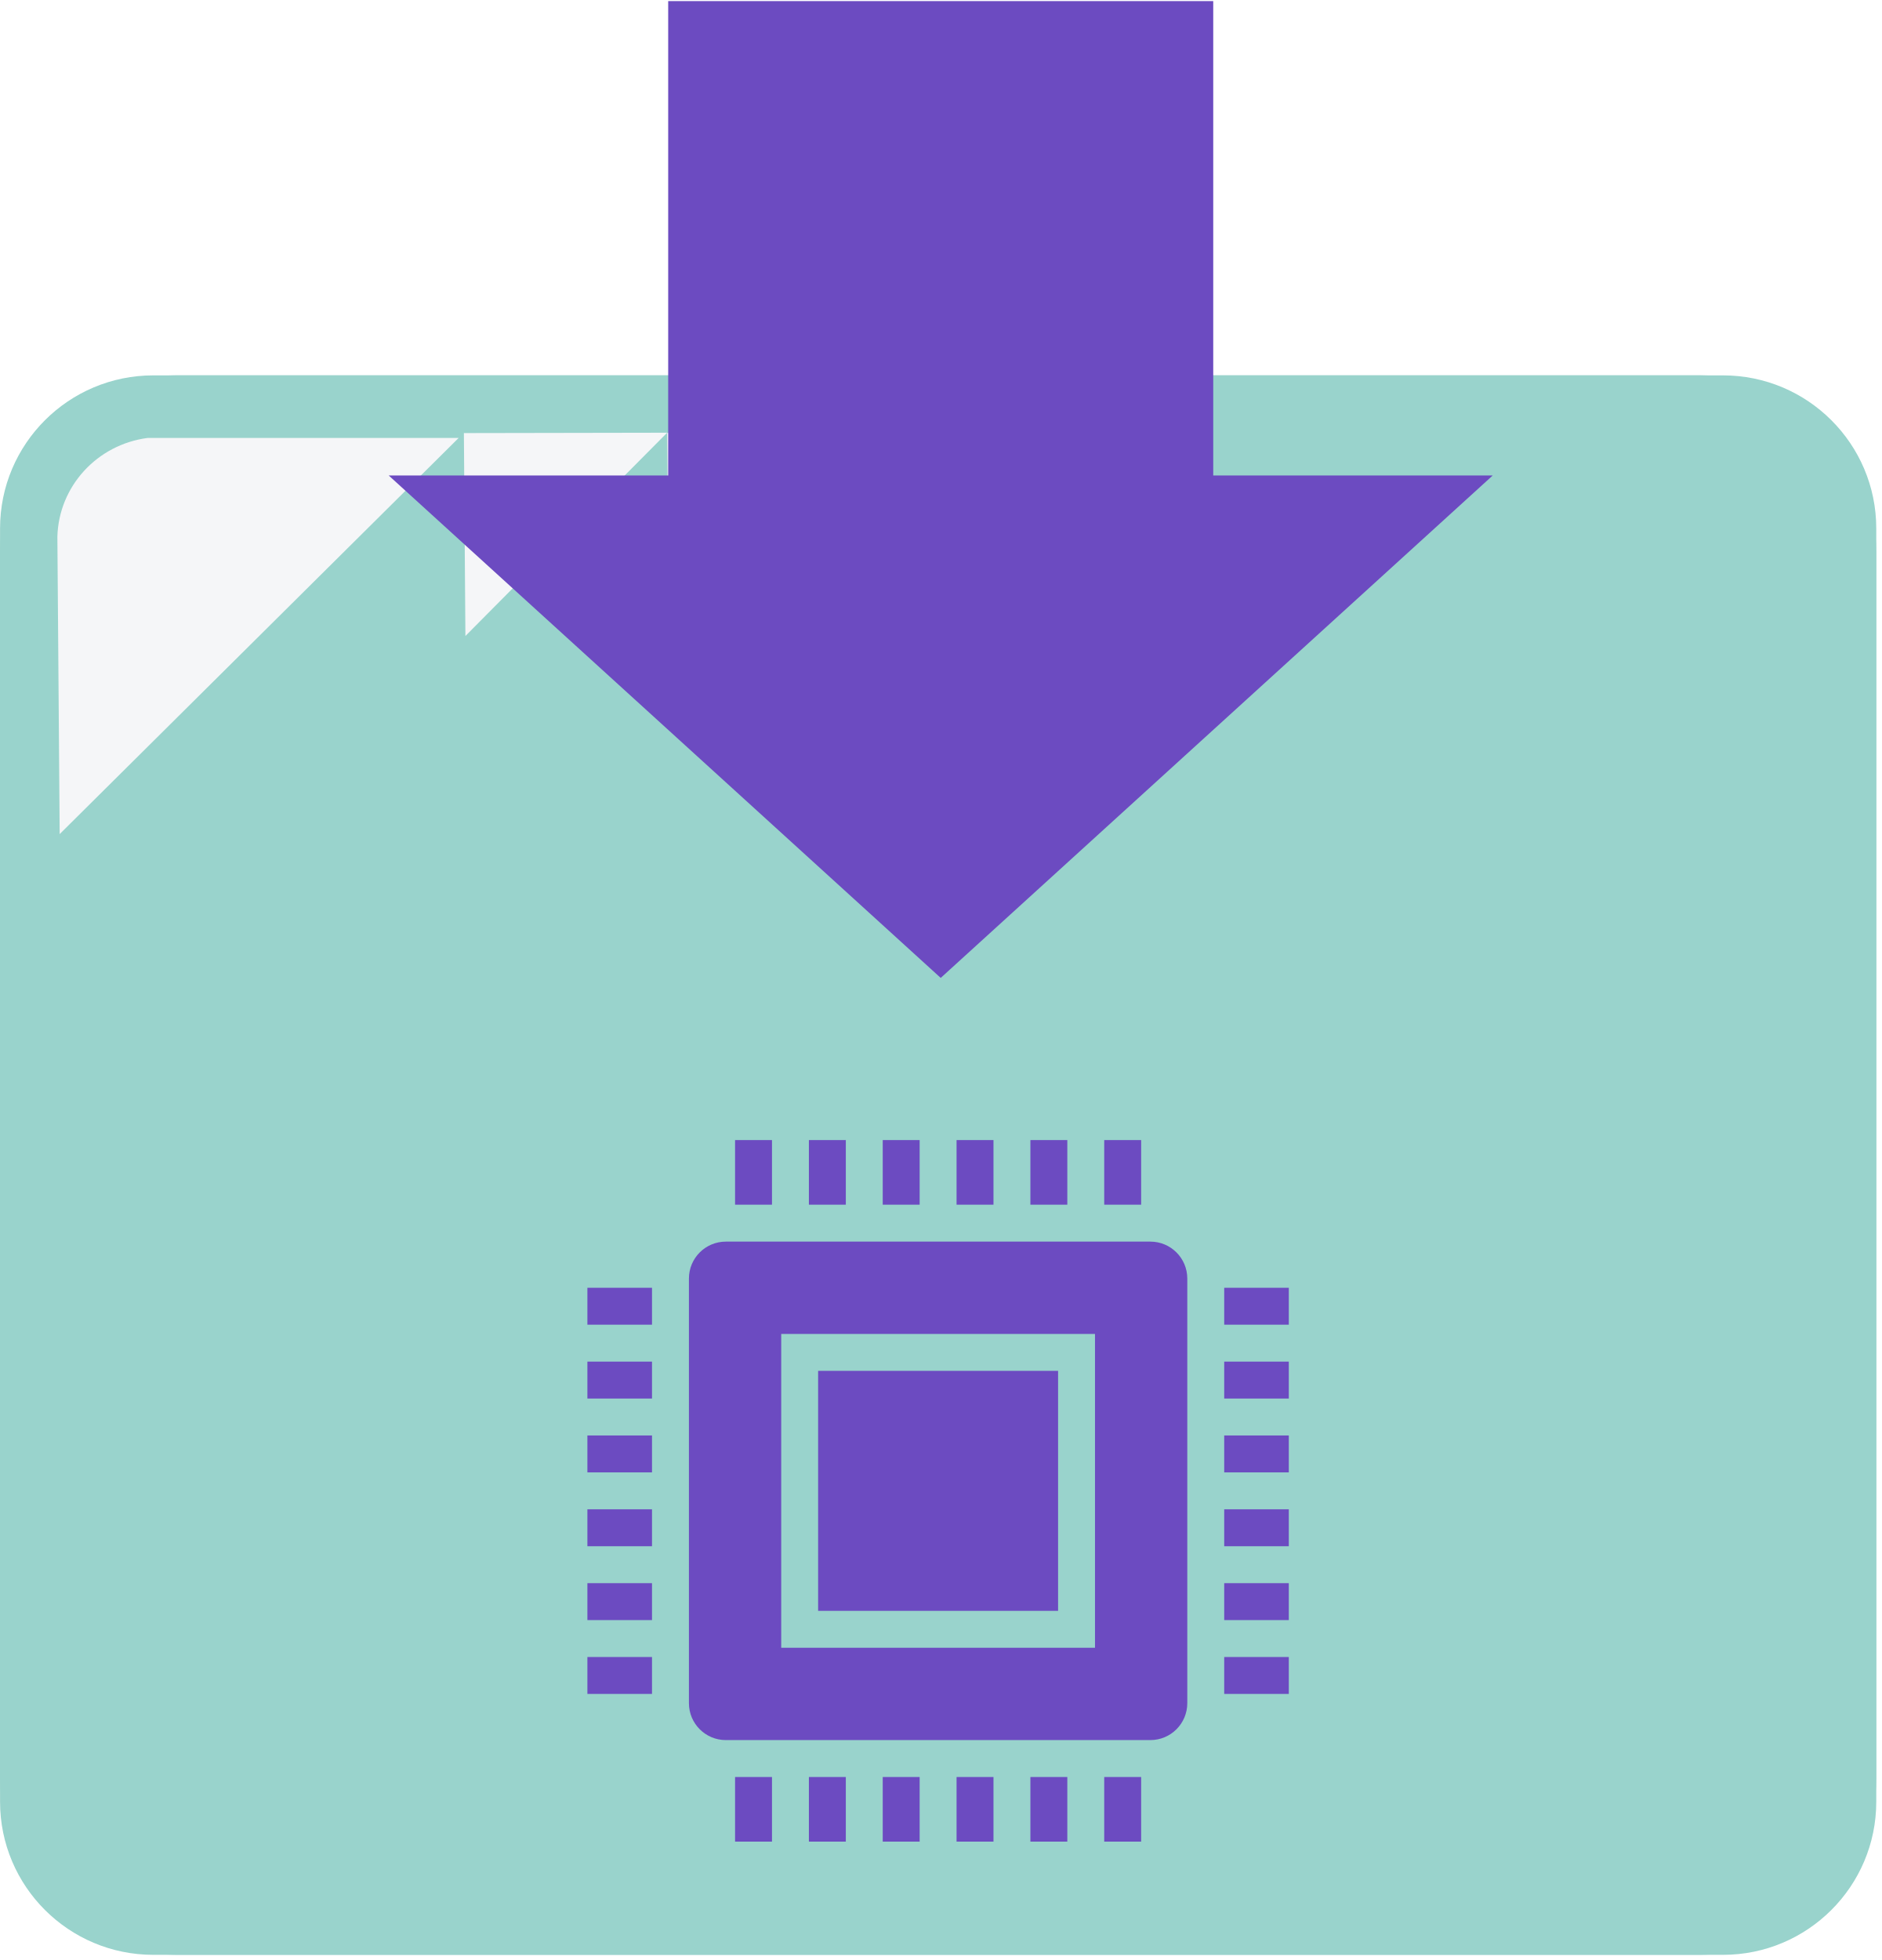
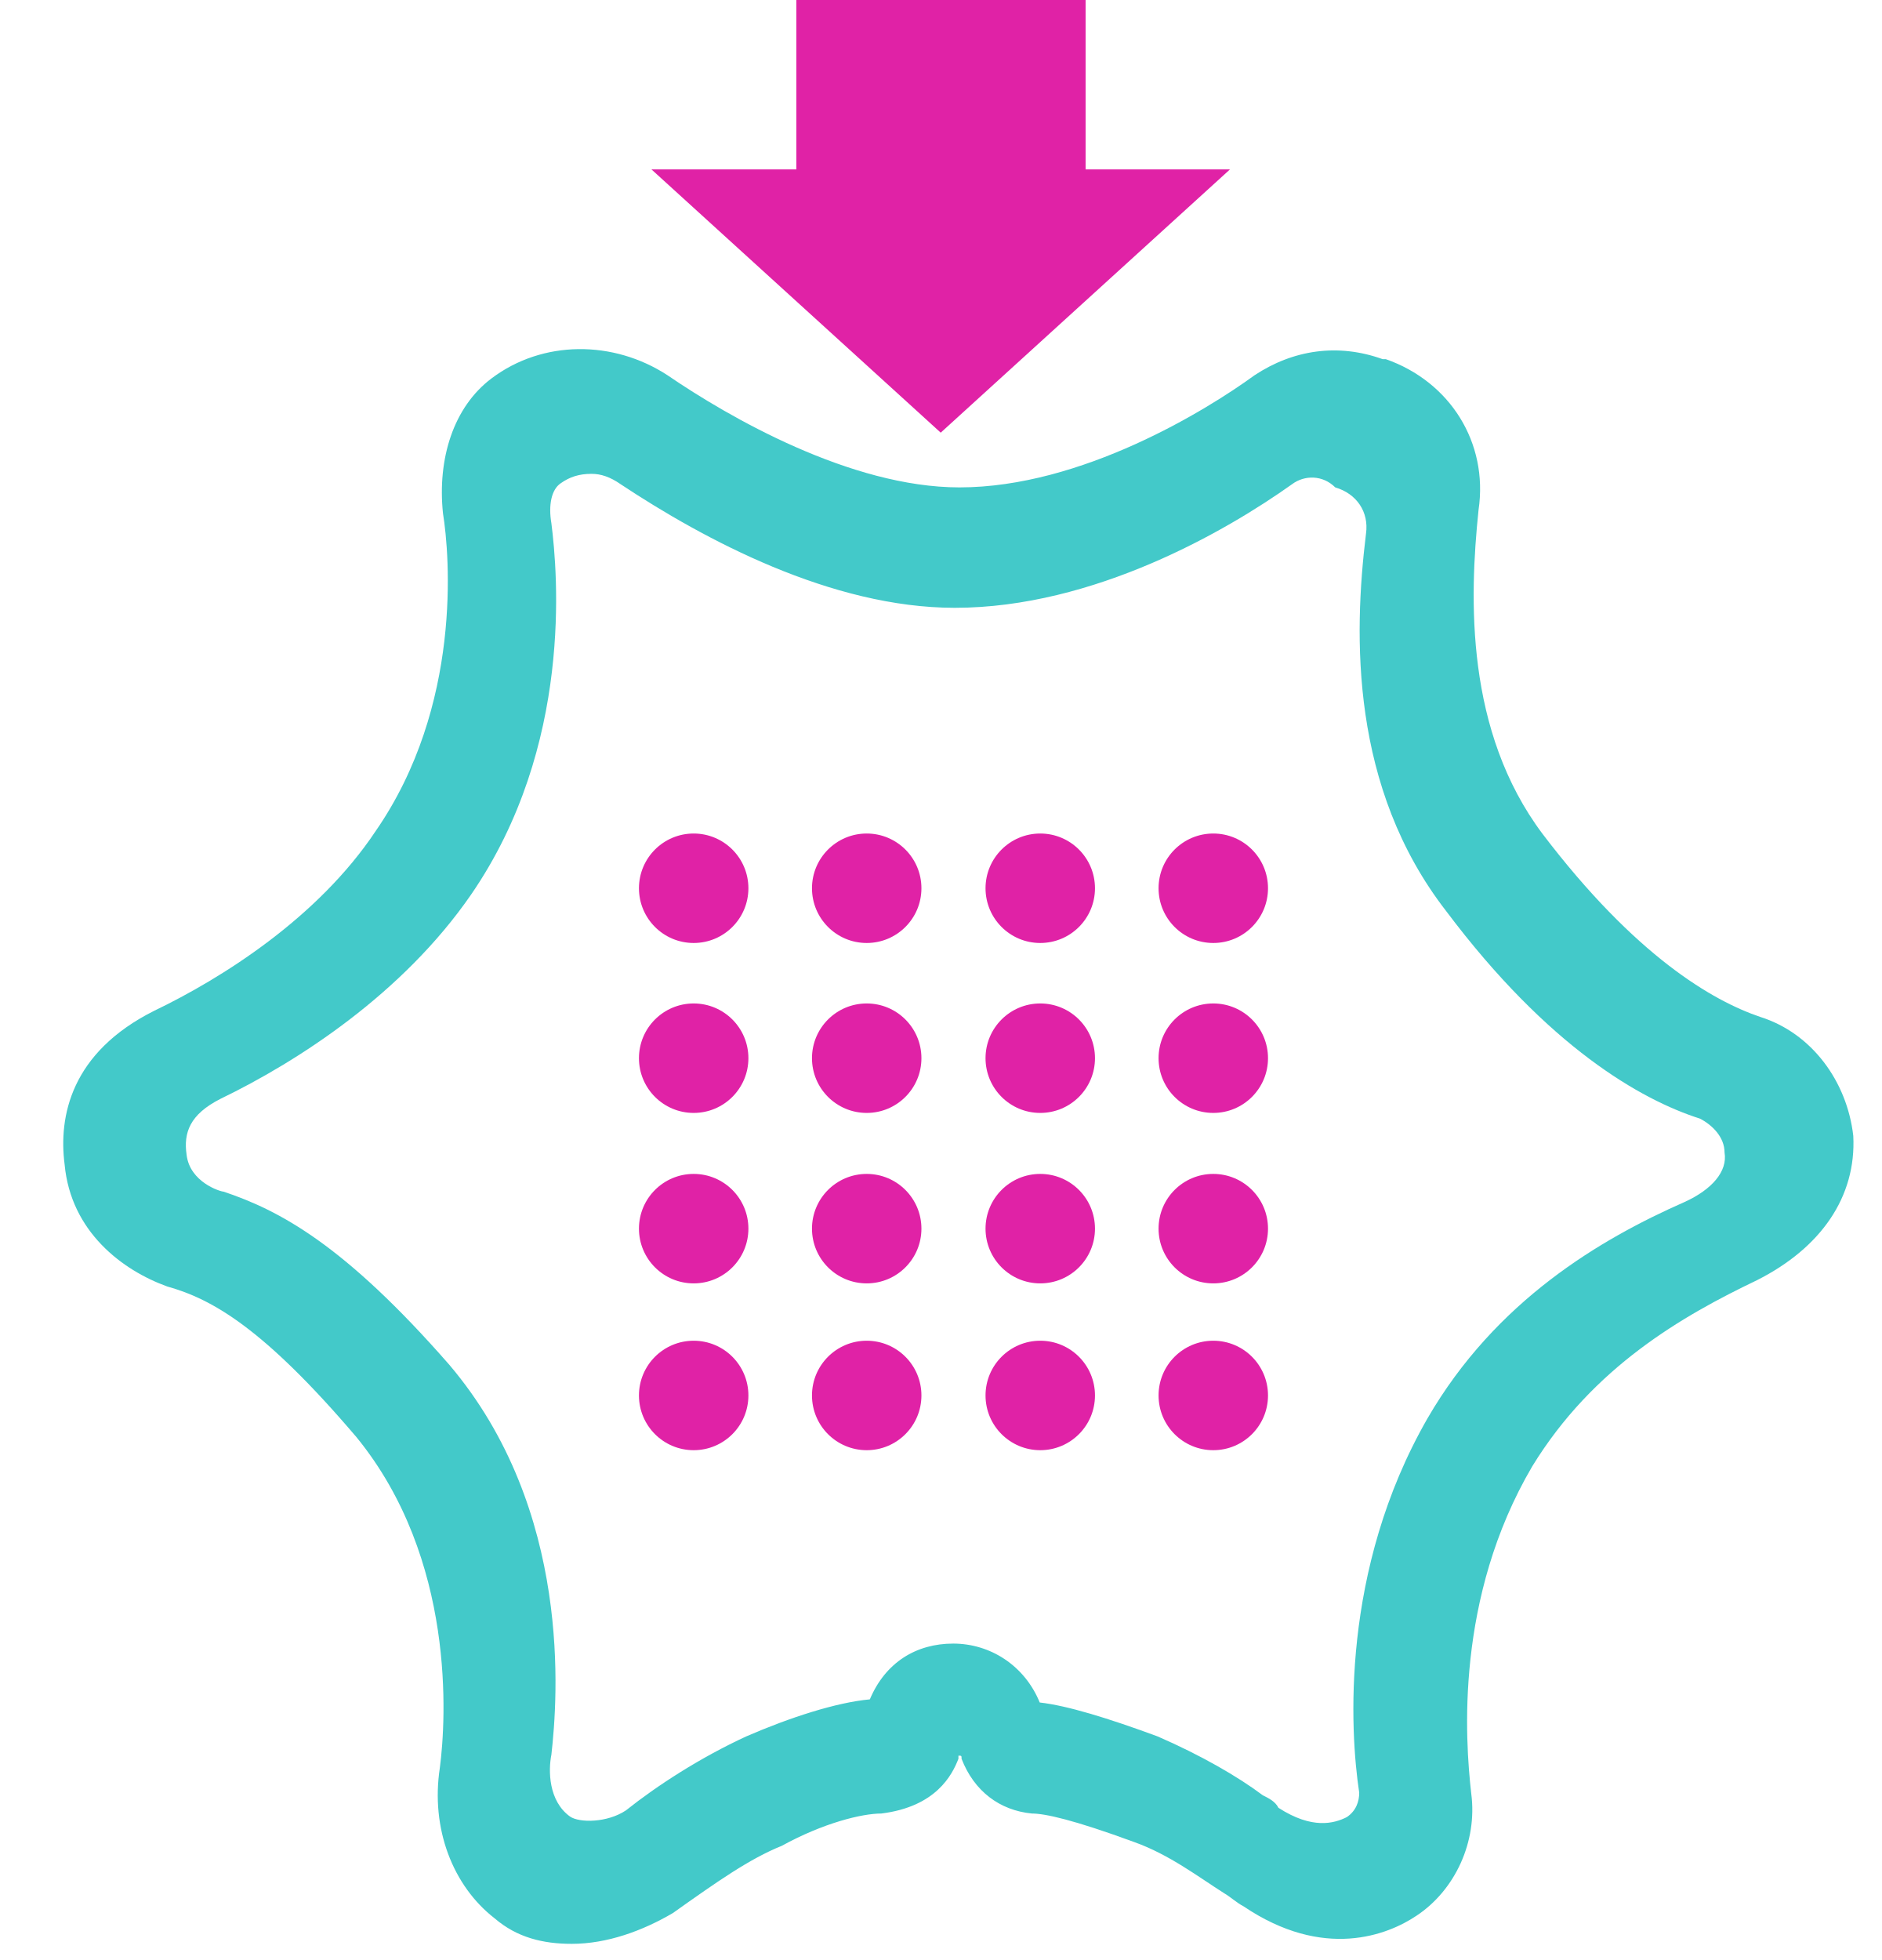
- <svg xmlns="http://www.w3.org/2000/svg" width="361" height="376" overflow="hidden">
-   <defs>
-     <clipPath id="clip0">
-       <rect x="1927" y="934" width="361" height="376" />
-     </clipPath>
-     <clipPath id="clip1">
-       <rect x="2021" y="1135" width="172" height="170" />
-     </clipPath>
-     <clipPath id="clip2">
-       <rect x="2021" y="1135" width="172" height="170" />
-     </clipPath>
-     <clipPath id="clip3">
-       <rect x="2021" y="1135" width="172" height="170" />
-     </clipPath>
-   </defs>
-   <g clip-path="url(#clip0)" transform="translate(-1927 -934)">
-     <path d="M1927 1039.87C1927 1021.16 1942.16 1006 1960.87 1006L2253.13 1006C2271.84 1006 2287 1021.16 2287 1039.87L2287 1275.13C2287 1293.84 2271.84 1309 2253.13 1309L1960.87 1309C1942.16 1309 1927 1293.84 1927 1275.13Z" fill="#99D3CC" fill-rule="evenodd" />
-     <path d="M2257.59 1017.03C2267.74 1017.03 2275.98 1025.24 2275.98 1035.38L2275.98 1279.64C2275.98 1289.78 2267.74 1298 2257.59 1298L1956.43 1298C1946.27 1298 1938.04 1289.78 1938.04 1279.64L1938.04 1035.38C1938.04 1025.24 1946.27 1017.03 1956.43 1017.03L2257.59 1017.03M2257.59 1006.01 1956.43 1006.01C1940.18 1006.01 1927.01 1019.16 1927.01 1035.38L1927.01 1279.64C1927.01 1295.86 1940.18 1309.01 1956.43 1309.01L2257.59 1309.01C2273.84 1309.01 2287.01 1295.86 2287.01 1279.64L2287.01 1035.38C2287.01 1019.16 2273.84 1006.01 2257.59 1006.01Z" fill="#99D3CC" fill-rule="evenodd" />
-     <path d="M2055.01 1017.01 2016.01 1017.08 2016.3 1056.01 2055.01 1017.01Z" fill="#F5F6F8" fill-rule="evenodd" />
-     <path d="M2015.01 1018.01 1955.34 1018.01C1945.61 1019.28 1938.27 1027.31 1938.01 1036.96L1938.45 1094.01Z" fill="#F5F6F8" fill-rule="evenodd" />
-     <path d="M2074.01 1017.01 2055.01 1017.05 2055.18 1037.01 2074.01 1017.01Z" fill="#F5F6F8" fill-rule="evenodd" />
-     <g clip-path="url(#clip1)">
-       <g clip-path="url(#clip2)">
-         <g clip-path="url(#clip3)">
-           <path d="M17.708 60.208 30.104 60.208 30.104 67.292 17.708 67.292Z" fill="#6C4BC1" transform="matrix(1 0 0 1 2022 1135)" />
-           <path d="M17.708 46.042 30.104 46.042 30.104 53.125 17.708 53.125Z" fill="#6C4BC1" transform="matrix(1 0 0 1 2022 1135)" />
-           <path d="M17.708 74.375 30.104 74.375 30.104 81.458 17.708 81.458Z" fill="#6C4BC1" transform="matrix(1 0 0 1 2022 1135)" />
-           <path d="M17.708 116.875 30.104 116.875 30.104 123.958 17.708 123.958Z" fill="#6C4BC1" transform="matrix(1 0 0 1 2022 1135)" />
-           <path d="M17.708 102.708 30.104 102.708 30.104 109.792 17.708 109.792Z" fill="#6C4BC1" transform="matrix(1 0 0 1 2022 1135)" />
-           <path d="M17.708 88.542 30.104 88.542 30.104 95.625 17.708 95.625Z" fill="#6C4BC1" transform="matrix(1 0 0 1 2022 1135)" />
-           <path d="M139.896 102.708 152.291 102.708 152.291 109.792 139.896 109.792Z" fill="#6C4BC1" transform="matrix(1 0 0 1 2022 1135)" />
-           <path d="M139.896 116.875 152.291 116.875 152.291 123.958 139.896 123.958Z" fill="#6C4BC1" transform="matrix(1 0 0 1 2022 1135)" />
-           <path d="M139.896 88.542 152.291 88.542 152.291 95.625 139.896 95.625Z" fill="#6C4BC1" transform="matrix(1 0 0 1 2022 1135)" />
-           <path d="M139.896 46.042 152.291 46.042 152.291 53.125 139.896 53.125Z" fill="#6C4BC1" transform="matrix(1 0 0 1 2022 1135)" />
-           <path d="M139.896 74.375 152.291 74.375 152.291 81.458 139.896 81.458Z" fill="#6C4BC1" transform="matrix(1 0 0 1 2022 1135)" />
-           <path d="M139.896 60.208 152.291 60.208 152.291 67.292 139.896 67.292Z" fill="#6C4BC1" transform="matrix(1 0 0 1 2022 1135)" />
-           <path d="M88.542 17.708 95.625 17.708 95.625 30.104 88.542 30.104Z" fill="#6C4BC1" transform="matrix(1 0 0 1 2022 1135)" />
-           <path d="M116.875 17.708 123.958 17.708 123.958 30.104 116.875 30.104Z" fill="#6C4BC1" transform="matrix(1 0 0 1 2022 1135)" />
-           <path d="M102.708 17.708 109.792 17.708 109.792 30.104 102.708 30.104Z" fill="#6C4BC1" transform="matrix(1 0 0 1 2022 1135)" />
-           <path d="M74.375 17.708 81.458 17.708 81.458 30.104 74.375 30.104Z" fill="#6C4BC1" transform="matrix(1 0 0 1 2022 1135)" />
-           <path d="M46.042 17.708 53.125 17.708 53.125 30.104 46.042 30.104Z" fill="#6C4BC1" transform="matrix(1 0 0 1 2022 1135)" />
-           <path d="M60.208 17.708 67.292 17.708 67.292 30.104 60.208 30.104Z" fill="#6C4BC1" transform="matrix(1 0 0 1 2022 1135)" />
-           <path d="M60.208 139.896 67.292 139.896 67.292 152.291 60.208 152.291Z" fill="#6C4BC1" transform="matrix(1 0 0 1 2022 1135)" />
-           <path d="M46.042 139.896 53.125 139.896 53.125 152.291 46.042 152.291Z" fill="#6C4BC1" transform="matrix(1 0 0 1 2022 1135)" />
-           <path d="M74.375 139.896 81.458 139.896 81.458 152.291 74.375 152.291Z" fill="#6C4BC1" transform="matrix(1 0 0 1 2022 1135)" />
-           <path d="M88.542 139.896 95.625 139.896 95.625 152.291 88.542 152.291Z" fill="#6C4BC1" transform="matrix(1 0 0 1 2022 1135)" />
-           <path d="M102.708 139.896 109.792 139.896 109.792 152.291 102.708 152.291Z" fill="#6C4BC1" transform="matrix(1 0 0 1 2022 1135)" />
-           <path d="M116.875 139.896 123.958 139.896 123.958 152.291 116.875 152.291Z" fill="#6C4BC1" transform="matrix(1 0 0 1 2022 1135)" />
-           <path d="M61.979 61.979 108.021 61.979 108.021 108.021 61.979 108.021Z" fill="#6C4BC1" transform="matrix(1 0 0 1 2022 1135)" />
-           <path d="M125.729 37.188 44.271 37.188C40.359 37.188 37.188 40.359 37.188 44.271L37.188 125.729C37.188 129.641 40.359 132.812 44.271 132.812L125.729 132.812C129.641 132.812 132.812 129.641 132.812 125.729L132.812 44.271C132.812 40.359 129.641 37.188 125.729 37.188ZM115.104 115.104 54.896 115.104 54.896 54.896 115.104 54.896Z" fill="#6C4BC1" transform="matrix(1 0 0 1 2022 1135)" />
+ <svg xmlns="http://www.w3.org/2000/svg" version="1.1" id="Ebene_1" x="0px" y="0px" viewBox="0 0 361 376" style="enable-background:new 0 0 361 376;" xml:space="preserve">
+   <style type="text/css">
+ 	.st0{fill:#43C9C9;}
+ 	.st1{fill:#E022A6;}
+ 	.st2{fill-rule:evenodd;clip-rule:evenodd;fill:#E022A6;}
+ </style>
+   <g id="connect_1_">
+     <path class="st0" d="M109.7,372.9c-5.5,0-10.5-1.2-14.8-4.9c-8-6.2-12.3-17.2-10.5-28.9c1.2-9.2,3.1-40-16-63.4   c-17.8-20.9-27.7-26.5-36.3-28.9c-8.6-3.1-18.5-10.5-19.7-23.4c-1.2-9.2,1.2-21.5,17.2-29.5c12.9-6.2,31.4-17.8,42.5-34.5   c16.6-24,14.2-52.9,12.9-60.9C83.9,88,87,78.1,94.3,72.6c9.8-7.4,23.4-7.4,33.8-0.6c11.7,8,35.1,21.5,56,21.5   c23.4,0,47.4-14.8,56.6-21.5c7.4-4.9,16-6.2,24.6-3.1h0.6c12.3,4.3,19.7,16,17.8,28.9c-1.8,17.2-2.5,42.5,12.3,62.2   c17.8,23.4,32.6,32,41.8,35.1c9.8,3.1,16.6,12.3,17.8,22.8c0.6,11.7-6.2,21.5-18.5,27.7c-14.2,6.8-31.4,16.6-43.1,35.7   c-14.8,25.2-12.9,52.3-11.7,62.8c1.2,9.2-3.1,18.5-10.5,23.4c-5.5,3.7-17.8,8.6-33.2-1.8c-1.2-0.6-2.5-1.8-3.7-2.5   c-4.9-3.1-10.5-7.4-17.2-9.8c-11.7-4.3-17.2-5.5-19.7-5.5c-6.2-0.6-11.1-4.3-13.5-10.5c0-0.6,0-0.6-0.6-0.6v0.6   c-1.2,3.1-4.3,9.2-14.8,10.5c-3.7,0-11.1,1.8-19.1,6.2c-6.2,2.5-12.3,6.8-20.9,12.9C123.3,370.4,116.5,372.9,109.7,372.9z    M113.5,90.9c-2.4,0-4.2,0.6-5.9,1.8l0,0c-1.8,1.2-2.4,4.2-1.8,7.7c1.2,9.5,4.2,42.7-15.4,71.2c-13.1,19-33.2,32-48.1,39.2   c-5.9,3-7.1,6.5-6.5,10.7c0.6,5.3,6.5,7.1,7.1,7.1c10.7,3.6,23.1,10.1,43.3,33.2c23.7,27.9,20.8,64.1,19.6,74.8   c-0.6,3-0.6,8.9,3.6,11.9c1.8,1.2,7.1,1.2,10.7-1.2c5.9-4.7,14.2-10.1,23.1-14.2c8.3-3.6,17.2-6.5,23.7-7.1c3-7.1,8.9-10.7,16-10.7   c7.1,0,13.7,4.2,16.6,11.3c5.3,0.6,13.1,3,22.6,6.5c8.3,3.6,15.4,7.7,20.2,11.3c1.2,0.6,2.4,1.2,3,2.4c6.5,4.2,10.7,3,13.1,1.8   c1.8-1.2,2.4-3,2.4-4.7c-1.8-11.9-3.6-42.7,13.1-71.8c13.1-22.6,33.2-34.4,49.3-41.5c5.3-2.4,8.3-5.9,7.7-9.5c0-3-2.4-5.3-4.7-6.5   c-11.3-3.6-29.1-13.7-48.7-39.8c-18.4-23.7-17.8-52.8-15.4-72.4c0.6-4.2-1.8-7.7-5.9-8.9l0,0c-2.4-2.4-5.9-2.4-8.3-0.6   c-12.5,8.9-38,23.7-64.7,23.7c-23.7,0-48.1-13.1-64.1-23.7C117.1,91.5,115.3,90.9,113.5,90.9z" />
+     <g>
+       <g id="smile_8_">
+         <g>
+           <circle class="st1" cx="133.1" cy="170.4" r="10.5" />
+           <circle class="st1" cx="166.3" cy="170.4" r="10.5" />
+           <circle class="st1" cx="199.6" cy="170.4" r="10.5" />
+           <circle class="st1" cx="232.8" cy="170.4" r="10.5" />
+         </g>
+       </g>
+       <g id="smile_7_">
+         <g>
+           <circle class="st1" cx="133.1" cy="203" r="10.5" />
+           <circle class="st1" cx="166.3" cy="203" r="10.5" />
+           <circle class="st1" cx="199.6" cy="203" r="10.5" />
+           <circle class="st1" cx="232.8" cy="203" r="10.5" />
+         </g>
+       </g>
+       <g id="smile_6_">
+         <g>
+           <circle class="st1" cx="133.1" cy="235.7" r="10.5" />
+           <circle class="st1" cx="166.3" cy="235.7" r="10.5" />
+           <circle class="st1" cx="199.6" cy="235.7" r="10.5" />
+           <circle class="st1" cx="232.8" cy="235.7" r="10.5" />
+         </g>
+       </g>
+       <g id="smile_5_">
+         <g>
+           <circle class="st1" cx="133.1" cy="267.7" r="10.5" />
+           <circle class="st1" cx="166.3" cy="267.7" r="10.5" />
+           <circle class="st1" cx="199.6" cy="267.7" r="10.5" />
+           <circle class="st1" cx="232.8" cy="267.7" r="10.5" />
        </g>
      </g>
    </g>
-     <path d="M2207.5 1027.5 2107.5 1118.5 2007.5 1027.5 2057.5 1027.5 2057.5 936.5 2157.5 936.5 2157.5 1027.5Z" stroke="#6C4BC1" stroke-width="4.583" stroke-miterlimit="8" fill="#6C4BC1" fill-rule="evenodd" />
+   </g>
+   <g>
+     <g transform="translate(-1927 -934)">
+       <path class="st2" d="M2163,966.5l-55.5,50.5l-55.5-50.5h27.8V934h55.5v32.5H2163z" />
+     </g>
  </g>
</svg>
